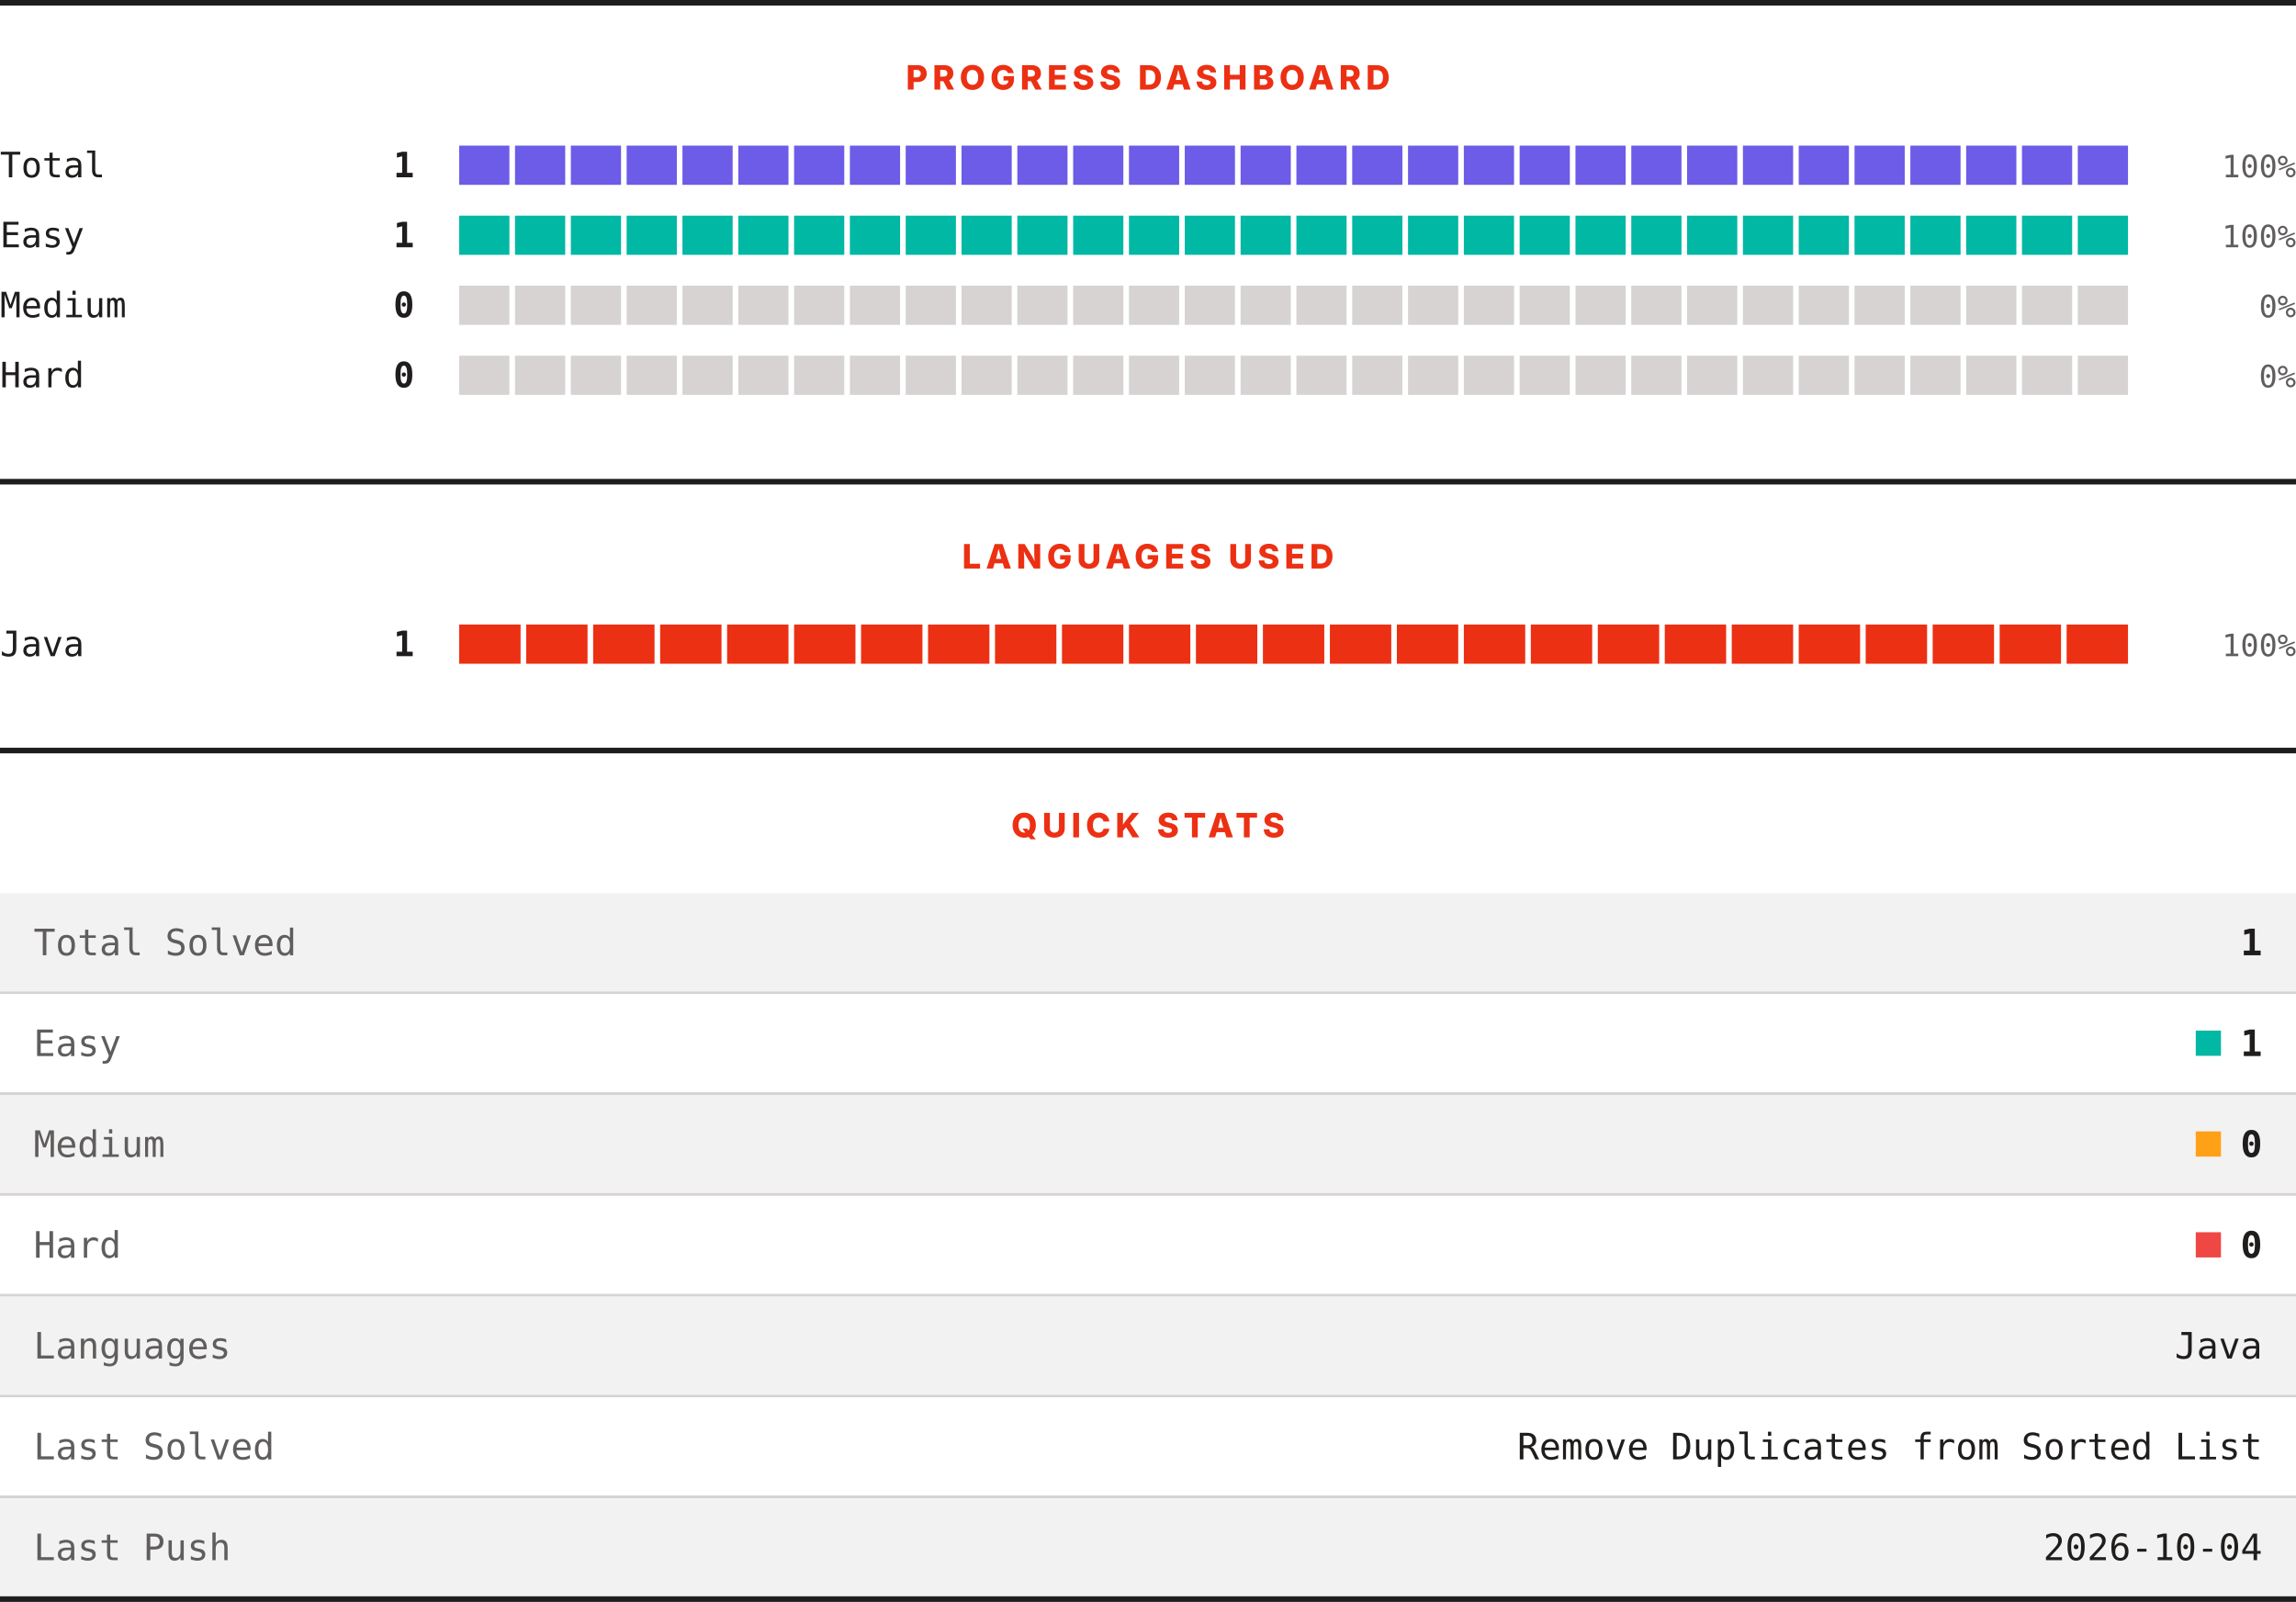
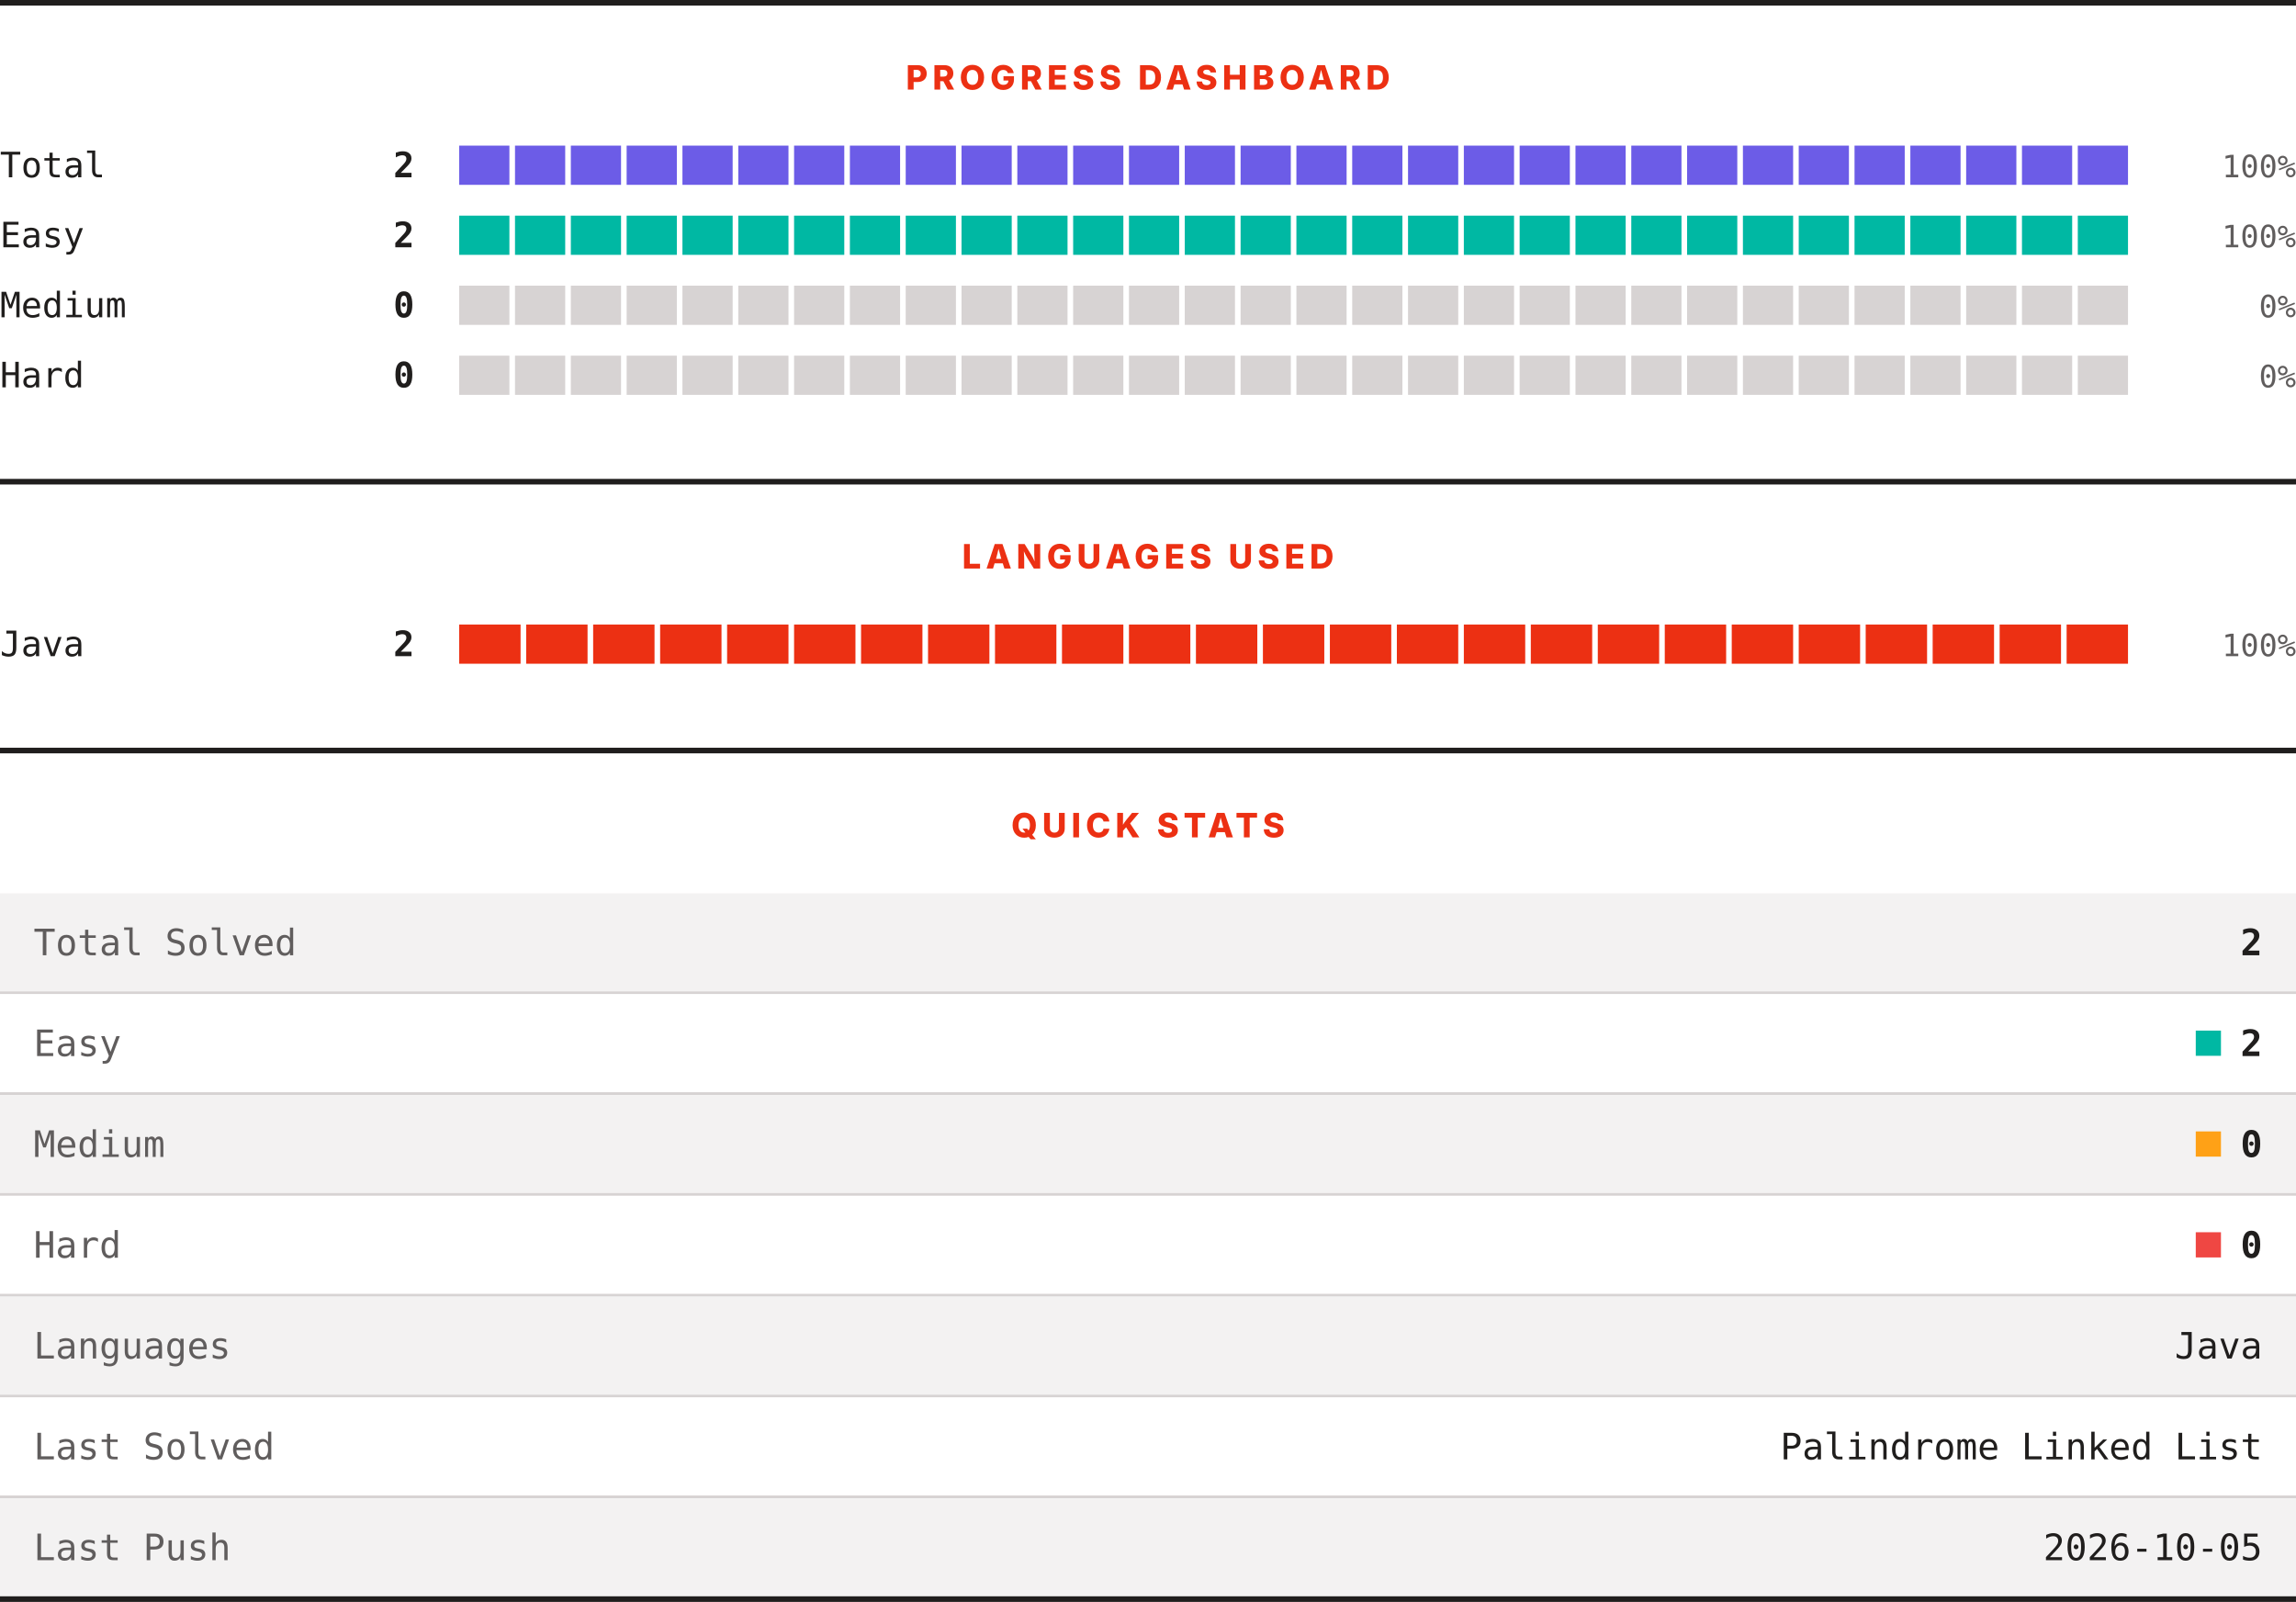
<svg xmlns="http://www.w3.org/2000/svg" width="820" height="572" viewBox="0 0 820 572" role="img" aria-label="LeetCode progress, languages and quick stats">
  <rect width="820" height="572" fill="#ffffff" />
  <rect x="0" y="0" width="820" height="2" fill="#201e1d" />
  <text x="410" y="32" text-anchor="middle" font-family="Archivo, system-ui, -apple-system, Segoe UI, sans-serif" font-size="12" font-weight="800" letter-spacing="1.68" fill="#ec3013">PROGRESS DASHBOARD</text>
  <text x="0" y="63.3" font-family="ui-monospace, SFMono-Regular, Menlo, Consolas, monospace" font-size="12.5" fill="#201e1d">Total</text>
-   <text x="148" y="63.3" text-anchor="end" font-family="ui-monospace, SFMono-Regular, Menlo, Consolas, monospace" font-size="12.5" font-weight="700" fill="#201e1d">1</text>
+   <text x="148" y="63.3" text-anchor="end" font-family="ui-monospace, SFMono-Regular, Menlo, Consolas, monospace" font-size="12.5" font-weight="700" fill="#201e1d">2</text>
  <rect x="164.00" y="52" width="17.93" height="14" fill="#6c5ce7" />
  <rect x="183.93" y="52" width="17.93" height="14" fill="#6c5ce7" />
  <rect x="203.87" y="52" width="17.93" height="14" fill="#6c5ce7" />
  <rect x="223.80" y="52" width="17.93" height="14" fill="#6c5ce7" />
  <rect x="243.73" y="52" width="17.93" height="14" fill="#6c5ce7" />
  <rect x="263.67" y="52" width="17.93" height="14" fill="#6c5ce7" />
  <rect x="283.60" y="52" width="17.93" height="14" fill="#6c5ce7" />
  <rect x="303.53" y="52" width="17.93" height="14" fill="#6c5ce7" />
  <rect x="323.47" y="52" width="17.93" height="14" fill="#6c5ce7" />
  <rect x="343.40" y="52" width="17.93" height="14" fill="#6c5ce7" />
  <rect x="363.33" y="52" width="17.93" height="14" fill="#6c5ce7" />
  <rect x="383.27" y="52" width="17.93" height="14" fill="#6c5ce7" />
  <rect x="403.20" y="52" width="17.93" height="14" fill="#6c5ce7" />
  <rect x="423.13" y="52" width="17.93" height="14" fill="#6c5ce7" />
  <rect x="443.07" y="52" width="17.93" height="14" fill="#6c5ce7" />
  <rect x="463.00" y="52" width="17.93" height="14" fill="#6c5ce7" />
  <rect x="482.93" y="52" width="17.93" height="14" fill="#6c5ce7" />
  <rect x="502.87" y="52" width="17.93" height="14" fill="#6c5ce7" />
  <rect x="522.80" y="52" width="17.93" height="14" fill="#6c5ce7" />
  <rect x="542.73" y="52" width="17.93" height="14" fill="#6c5ce7" />
  <rect x="562.67" y="52" width="17.93" height="14" fill="#6c5ce7" />
  <rect x="582.60" y="52" width="17.93" height="14" fill="#6c5ce7" />
  <rect x="602.53" y="52" width="17.93" height="14" fill="#6c5ce7" />
  <rect x="622.47" y="52" width="17.93" height="14" fill="#6c5ce7" />
  <rect x="642.40" y="52" width="17.93" height="14" fill="#6c5ce7" />
  <rect x="662.33" y="52" width="17.93" height="14" fill="#6c5ce7" />
  <rect x="682.27" y="52" width="17.93" height="14" fill="#6c5ce7" />
  <rect x="702.20" y="52" width="17.93" height="14" fill="#6c5ce7" />
  <rect x="722.13" y="52" width="17.93" height="14" fill="#6c5ce7" />
  <rect x="742.07" y="52" width="17.93" height="14" fill="#6c5ce7" />
  <text x="820" y="63.3" text-anchor="end" font-family="ui-monospace, SFMono-Regular, Menlo, Consolas, monospace" font-size="11" fill="#605d5d">100%</text>
  <text x="0" y="88.3" font-family="ui-monospace, SFMono-Regular, Menlo, Consolas, monospace" font-size="12.5" fill="#201e1d">Easy</text>
-   <text x="148" y="88.3" text-anchor="end" font-family="ui-monospace, SFMono-Regular, Menlo, Consolas, monospace" font-size="12.5" font-weight="700" fill="#201e1d">1</text>
+   <text x="148" y="88.3" text-anchor="end" font-family="ui-monospace, SFMono-Regular, Menlo, Consolas, monospace" font-size="12.5" font-weight="700" fill="#201e1d">2</text>
  <rect x="164.00" y="77" width="17.93" height="14" fill="#00b8a3" />
  <rect x="183.93" y="77" width="17.93" height="14" fill="#00b8a3" />
  <rect x="203.87" y="77" width="17.93" height="14" fill="#00b8a3" />
  <rect x="223.80" y="77" width="17.93" height="14" fill="#00b8a3" />
  <rect x="243.73" y="77" width="17.93" height="14" fill="#00b8a3" />
  <rect x="263.67" y="77" width="17.93" height="14" fill="#00b8a3" />
  <rect x="283.60" y="77" width="17.93" height="14" fill="#00b8a3" />
  <rect x="303.53" y="77" width="17.93" height="14" fill="#00b8a3" />
  <rect x="323.47" y="77" width="17.93" height="14" fill="#00b8a3" />
  <rect x="343.40" y="77" width="17.93" height="14" fill="#00b8a3" />
  <rect x="363.33" y="77" width="17.93" height="14" fill="#00b8a3" />
  <rect x="383.27" y="77" width="17.93" height="14" fill="#00b8a3" />
  <rect x="403.20" y="77" width="17.93" height="14" fill="#00b8a3" />
  <rect x="423.13" y="77" width="17.93" height="14" fill="#00b8a3" />
  <rect x="443.07" y="77" width="17.93" height="14" fill="#00b8a3" />
  <rect x="463.00" y="77" width="17.93" height="14" fill="#00b8a3" />
  <rect x="482.93" y="77" width="17.93" height="14" fill="#00b8a3" />
  <rect x="502.87" y="77" width="17.93" height="14" fill="#00b8a3" />
  <rect x="522.80" y="77" width="17.93" height="14" fill="#00b8a3" />
  <rect x="542.73" y="77" width="17.93" height="14" fill="#00b8a3" />
  <rect x="562.67" y="77" width="17.93" height="14" fill="#00b8a3" />
  <rect x="582.60" y="77" width="17.93" height="14" fill="#00b8a3" />
  <rect x="602.53" y="77" width="17.93" height="14" fill="#00b8a3" />
  <rect x="622.47" y="77" width="17.93" height="14" fill="#00b8a3" />
  <rect x="642.40" y="77" width="17.93" height="14" fill="#00b8a3" />
  <rect x="662.33" y="77" width="17.93" height="14" fill="#00b8a3" />
  <rect x="682.27" y="77" width="17.93" height="14" fill="#00b8a3" />
  <rect x="702.20" y="77" width="17.93" height="14" fill="#00b8a3" />
  <rect x="722.13" y="77" width="17.93" height="14" fill="#00b8a3" />
  <rect x="742.07" y="77" width="17.93" height="14" fill="#00b8a3" />
  <text x="820" y="88.3" text-anchor="end" font-family="ui-monospace, SFMono-Regular, Menlo, Consolas, monospace" font-size="11" fill="#605d5d">100%</text>
  <text x="0" y="113.3" font-family="ui-monospace, SFMono-Regular, Menlo, Consolas, monospace" font-size="12.5" fill="#201e1d">Medium</text>
  <text x="148" y="113.3" text-anchor="end" font-family="ui-monospace, SFMono-Regular, Menlo, Consolas, monospace" font-size="12.5" font-weight="700" fill="#201e1d">0</text>
  <rect x="164.00" y="102" width="17.93" height="14" fill="#d7d3d3" />
  <rect x="183.93" y="102" width="17.93" height="14" fill="#d7d3d3" />
  <rect x="203.87" y="102" width="17.93" height="14" fill="#d7d3d3" />
  <rect x="223.80" y="102" width="17.93" height="14" fill="#d7d3d3" />
  <rect x="243.73" y="102" width="17.93" height="14" fill="#d7d3d3" />
  <rect x="263.67" y="102" width="17.93" height="14" fill="#d7d3d3" />
  <rect x="283.60" y="102" width="17.93" height="14" fill="#d7d3d3" />
  <rect x="303.53" y="102" width="17.93" height="14" fill="#d7d3d3" />
  <rect x="323.47" y="102" width="17.93" height="14" fill="#d7d3d3" />
  <rect x="343.40" y="102" width="17.93" height="14" fill="#d7d3d3" />
  <rect x="363.33" y="102" width="17.93" height="14" fill="#d7d3d3" />
  <rect x="383.27" y="102" width="17.93" height="14" fill="#d7d3d3" />
  <rect x="403.20" y="102" width="17.93" height="14" fill="#d7d3d3" />
  <rect x="423.13" y="102" width="17.93" height="14" fill="#d7d3d3" />
  <rect x="443.07" y="102" width="17.93" height="14" fill="#d7d3d3" />
  <rect x="463.00" y="102" width="17.93" height="14" fill="#d7d3d3" />
  <rect x="482.93" y="102" width="17.93" height="14" fill="#d7d3d3" />
  <rect x="502.87" y="102" width="17.93" height="14" fill="#d7d3d3" />
  <rect x="522.80" y="102" width="17.93" height="14" fill="#d7d3d3" />
  <rect x="542.73" y="102" width="17.93" height="14" fill="#d7d3d3" />
  <rect x="562.67" y="102" width="17.93" height="14" fill="#d7d3d3" />
  <rect x="582.60" y="102" width="17.93" height="14" fill="#d7d3d3" />
  <rect x="602.53" y="102" width="17.93" height="14" fill="#d7d3d3" />
  <rect x="622.47" y="102" width="17.93" height="14" fill="#d7d3d3" />
  <rect x="642.40" y="102" width="17.93" height="14" fill="#d7d3d3" />
  <rect x="662.33" y="102" width="17.93" height="14" fill="#d7d3d3" />
  <rect x="682.27" y="102" width="17.93" height="14" fill="#d7d3d3" />
  <rect x="702.20" y="102" width="17.93" height="14" fill="#d7d3d3" />
  <rect x="722.13" y="102" width="17.93" height="14" fill="#d7d3d3" />
  <rect x="742.07" y="102" width="17.93" height="14" fill="#d7d3d3" />
  <text x="820" y="113.3" text-anchor="end" font-family="ui-monospace, SFMono-Regular, Menlo, Consolas, monospace" font-size="11" fill="#605d5d">0%</text>
  <text x="0" y="138.3" font-family="ui-monospace, SFMono-Regular, Menlo, Consolas, monospace" font-size="12.5" fill="#201e1d">Hard</text>
  <text x="148" y="138.3" text-anchor="end" font-family="ui-monospace, SFMono-Regular, Menlo, Consolas, monospace" font-size="12.5" font-weight="700" fill="#201e1d">0</text>
  <rect x="164.00" y="127" width="17.93" height="14" fill="#d7d3d3" />
  <rect x="183.93" y="127" width="17.93" height="14" fill="#d7d3d3" />
  <rect x="203.87" y="127" width="17.93" height="14" fill="#d7d3d3" />
  <rect x="223.80" y="127" width="17.93" height="14" fill="#d7d3d3" />
  <rect x="243.73" y="127" width="17.93" height="14" fill="#d7d3d3" />
  <rect x="263.67" y="127" width="17.93" height="14" fill="#d7d3d3" />
  <rect x="283.60" y="127" width="17.93" height="14" fill="#d7d3d3" />
  <rect x="303.53" y="127" width="17.93" height="14" fill="#d7d3d3" />
  <rect x="323.47" y="127" width="17.93" height="14" fill="#d7d3d3" />
  <rect x="343.40" y="127" width="17.93" height="14" fill="#d7d3d3" />
  <rect x="363.33" y="127" width="17.93" height="14" fill="#d7d3d3" />
  <rect x="383.27" y="127" width="17.93" height="14" fill="#d7d3d3" />
  <rect x="403.20" y="127" width="17.93" height="14" fill="#d7d3d3" />
  <rect x="423.13" y="127" width="17.93" height="14" fill="#d7d3d3" />
  <rect x="443.07" y="127" width="17.93" height="14" fill="#d7d3d3" />
  <rect x="463.00" y="127" width="17.93" height="14" fill="#d7d3d3" />
  <rect x="482.93" y="127" width="17.93" height="14" fill="#d7d3d3" />
  <rect x="502.87" y="127" width="17.93" height="14" fill="#d7d3d3" />
  <rect x="522.80" y="127" width="17.93" height="14" fill="#d7d3d3" />
  <rect x="542.73" y="127" width="17.93" height="14" fill="#d7d3d3" />
  <rect x="562.67" y="127" width="17.93" height="14" fill="#d7d3d3" />
  <rect x="582.60" y="127" width="17.93" height="14" fill="#d7d3d3" />
  <rect x="602.53" y="127" width="17.93" height="14" fill="#d7d3d3" />
  <rect x="622.47" y="127" width="17.93" height="14" fill="#d7d3d3" />
  <rect x="642.40" y="127" width="17.93" height="14" fill="#d7d3d3" />
  <rect x="662.33" y="127" width="17.93" height="14" fill="#d7d3d3" />
  <rect x="682.27" y="127" width="17.93" height="14" fill="#d7d3d3" />
  <rect x="702.20" y="127" width="17.93" height="14" fill="#d7d3d3" />
  <rect x="722.13" y="127" width="17.93" height="14" fill="#d7d3d3" />
  <rect x="742.07" y="127" width="17.93" height="14" fill="#d7d3d3" />
  <text x="820" y="138.3" text-anchor="end" font-family="ui-monospace, SFMono-Regular, Menlo, Consolas, monospace" font-size="11" fill="#605d5d">0%</text>
  <rect x="0" y="171" width="820" height="2" fill="#201e1d" />
  <text x="410" y="203" text-anchor="middle" font-family="Archivo, system-ui, -apple-system, Segoe UI, sans-serif" font-size="12" font-weight="800" letter-spacing="1.68" fill="#ec3013">LANGUAGES USED</text>
  <text x="0" y="234.3" font-family="ui-monospace, SFMono-Regular, Menlo, Consolas, monospace" font-size="12.5" fill="#201e1d">Java</text>
-   <text x="148" y="234.3" text-anchor="end" font-family="ui-monospace, SFMono-Regular, Menlo, Consolas, monospace" font-size="12.5" font-weight="700" fill="#201e1d">1</text>
+   <text x="148" y="234.3" text-anchor="end" font-family="ui-monospace, SFMono-Regular, Menlo, Consolas, monospace" font-size="12.5" font-weight="700" fill="#201e1d">2</text>
  <rect x="164.00" y="223" width="21.92" height="14" fill="#ec3013" />
  <rect x="187.92" y="223" width="21.92" height="14" fill="#ec3013" />
  <rect x="211.84" y="223" width="21.92" height="14" fill="#ec3013" />
  <rect x="235.76" y="223" width="21.92" height="14" fill="#ec3013" />
  <rect x="259.68" y="223" width="21.92" height="14" fill="#ec3013" />
  <rect x="283.60" y="223" width="21.92" height="14" fill="#ec3013" />
  <rect x="307.52" y="223" width="21.92" height="14" fill="#ec3013" />
  <rect x="331.44" y="223" width="21.92" height="14" fill="#ec3013" />
  <rect x="355.36" y="223" width="21.92" height="14" fill="#ec3013" />
  <rect x="379.28" y="223" width="21.92" height="14" fill="#ec3013" />
  <rect x="403.20" y="223" width="21.92" height="14" fill="#ec3013" />
  <rect x="427.12" y="223" width="21.92" height="14" fill="#ec3013" />
  <rect x="451.04" y="223" width="21.92" height="14" fill="#ec3013" />
  <rect x="474.96" y="223" width="21.92" height="14" fill="#ec3013" />
  <rect x="498.88" y="223" width="21.92" height="14" fill="#ec3013" />
  <rect x="522.80" y="223" width="21.92" height="14" fill="#ec3013" />
  <rect x="546.72" y="223" width="21.92" height="14" fill="#ec3013" />
  <rect x="570.64" y="223" width="21.92" height="14" fill="#ec3013" />
  <rect x="594.56" y="223" width="21.92" height="14" fill="#ec3013" />
  <rect x="618.48" y="223" width="21.92" height="14" fill="#ec3013" />
  <rect x="642.40" y="223" width="21.92" height="14" fill="#ec3013" />
  <rect x="666.32" y="223" width="21.92" height="14" fill="#ec3013" />
  <rect x="690.24" y="223" width="21.92" height="14" fill="#ec3013" />
  <rect x="714.16" y="223" width="21.92" height="14" fill="#ec3013" />
  <rect x="738.08" y="223" width="21.92" height="14" fill="#ec3013" />
  <text x="820" y="234.3" text-anchor="end" font-family="ui-monospace, SFMono-Regular, Menlo, Consolas, monospace" font-size="11" fill="#605d5d">100%</text>
  <rect x="0" y="267" width="820" height="2" fill="#201e1d" />
  <text x="410" y="299" text-anchor="middle" font-family="Archivo, system-ui, -apple-system, Segoe UI, sans-serif" font-size="12" font-weight="800" letter-spacing="1.68" fill="#ec3013">QUICK STATS</text>
  <rect x="0" y="319" width="820" height="35" fill="#f3f2f2" />
  <text x="12" y="341.1" font-family="ui-monospace, SFMono-Regular, Menlo, Consolas, monospace" font-size="13" fill="#605d5d">Total Solved</text>
-   <text x="808" y="341.1" text-anchor="end" font-family="ui-monospace, SFMono-Regular, Menlo, Consolas, monospace" font-size="13" font-weight="700" fill="#201e1d">1</text>
+   <text x="808" y="341.1" text-anchor="end" font-family="ui-monospace, SFMono-Regular, Menlo, Consolas, monospace" font-size="13" font-weight="700" fill="#201e1d">2</text>
  <rect x="0" y="354" width="820" height="1" fill="#d7d3d3" />
  <rect x="0" y="355" width="820" height="35" fill="#ffffff" />
  <text x="12" y="377.1" font-family="ui-monospace, SFMono-Regular, Menlo, Consolas, monospace" font-size="13" fill="#605d5d">Easy</text>
  <rect x="784.2" y="368" width="9" height="9" fill="#00b8a3" />
-   <text x="808" y="377.1" text-anchor="end" font-family="ui-monospace, SFMono-Regular, Menlo, Consolas, monospace" font-size="13" font-weight="700" fill="#201e1d">1</text>
+   <text x="808" y="377.1" text-anchor="end" font-family="ui-monospace, SFMono-Regular, Menlo, Consolas, monospace" font-size="13" font-weight="700" fill="#201e1d">2</text>
  <rect x="0" y="390" width="820" height="1" fill="#d7d3d3" />
  <rect x="0" y="391" width="820" height="35" fill="#f3f2f2" />
  <text x="12" y="413.1" font-family="ui-monospace, SFMono-Regular, Menlo, Consolas, monospace" font-size="13" fill="#605d5d">Medium</text>
  <rect x="784.2" y="404" width="9" height="9" fill="#ffa116" />
  <text x="808" y="413.1" text-anchor="end" font-family="ui-monospace, SFMono-Regular, Menlo, Consolas, monospace" font-size="13" font-weight="700" fill="#201e1d">0</text>
  <rect x="0" y="426" width="820" height="1" fill="#d7d3d3" />
  <rect x="0" y="427" width="820" height="35" fill="#ffffff" />
  <text x="12" y="449.1" font-family="ui-monospace, SFMono-Regular, Menlo, Consolas, monospace" font-size="13" fill="#605d5d">Hard</text>
  <rect x="784.2" y="440" width="9" height="9" fill="#ef4743" />
  <text x="808" y="449.1" text-anchor="end" font-family="ui-monospace, SFMono-Regular, Menlo, Consolas, monospace" font-size="13" font-weight="700" fill="#201e1d">0</text>
  <rect x="0" y="462" width="820" height="1" fill="#d7d3d3" />
  <rect x="0" y="463" width="820" height="35" fill="#f3f2f2" />
  <text x="12" y="485.1" font-family="ui-monospace, SFMono-Regular, Menlo, Consolas, monospace" font-size="13" fill="#605d5d">Languages</text>
  <text x="808" y="485.1" text-anchor="end" font-family="ui-monospace, SFMono-Regular, Menlo, Consolas, monospace" font-size="13" fill="#201e1d">Java</text>
  <rect x="0" y="498" width="820" height="1" fill="#d7d3d3" />
  <rect x="0" y="499" width="820" height="35" fill="#ffffff" />
  <text x="12" y="521.1" font-family="ui-monospace, SFMono-Regular, Menlo, Consolas, monospace" font-size="13" fill="#605d5d">Last Solved</text>
-   <text x="808" y="521.1" text-anchor="end" font-family="ui-monospace, SFMono-Regular, Menlo, Consolas, monospace" font-size="13" fill="#201e1d">Remove Duplicates from Sorted List</text>
+   <text x="808" y="521.1" text-anchor="end" font-family="ui-monospace, SFMono-Regular, Menlo, Consolas, monospace" font-size="13" fill="#201e1d">Palindrome Linked List</text>
  <rect x="0" y="534" width="820" height="1" fill="#d7d3d3" />
  <rect x="0" y="535" width="820" height="35" fill="#f3f2f2" />
  <text x="12" y="557.1" font-family="ui-monospace, SFMono-Regular, Menlo, Consolas, monospace" font-size="13" fill="#605d5d">Last Push</text>
-   <text x="808" y="557.1" text-anchor="end" font-family="ui-monospace, SFMono-Regular, Menlo, Consolas, monospace" font-size="13" fill="#201e1d">2026-10-04</text>
+   <text x="808" y="557.1" text-anchor="end" font-family="ui-monospace, SFMono-Regular, Menlo, Consolas, monospace" font-size="13" fill="#201e1d">2026-10-05</text>
  <rect x="0" y="570" width="820" height="2" fill="#201e1d" />
</svg>
